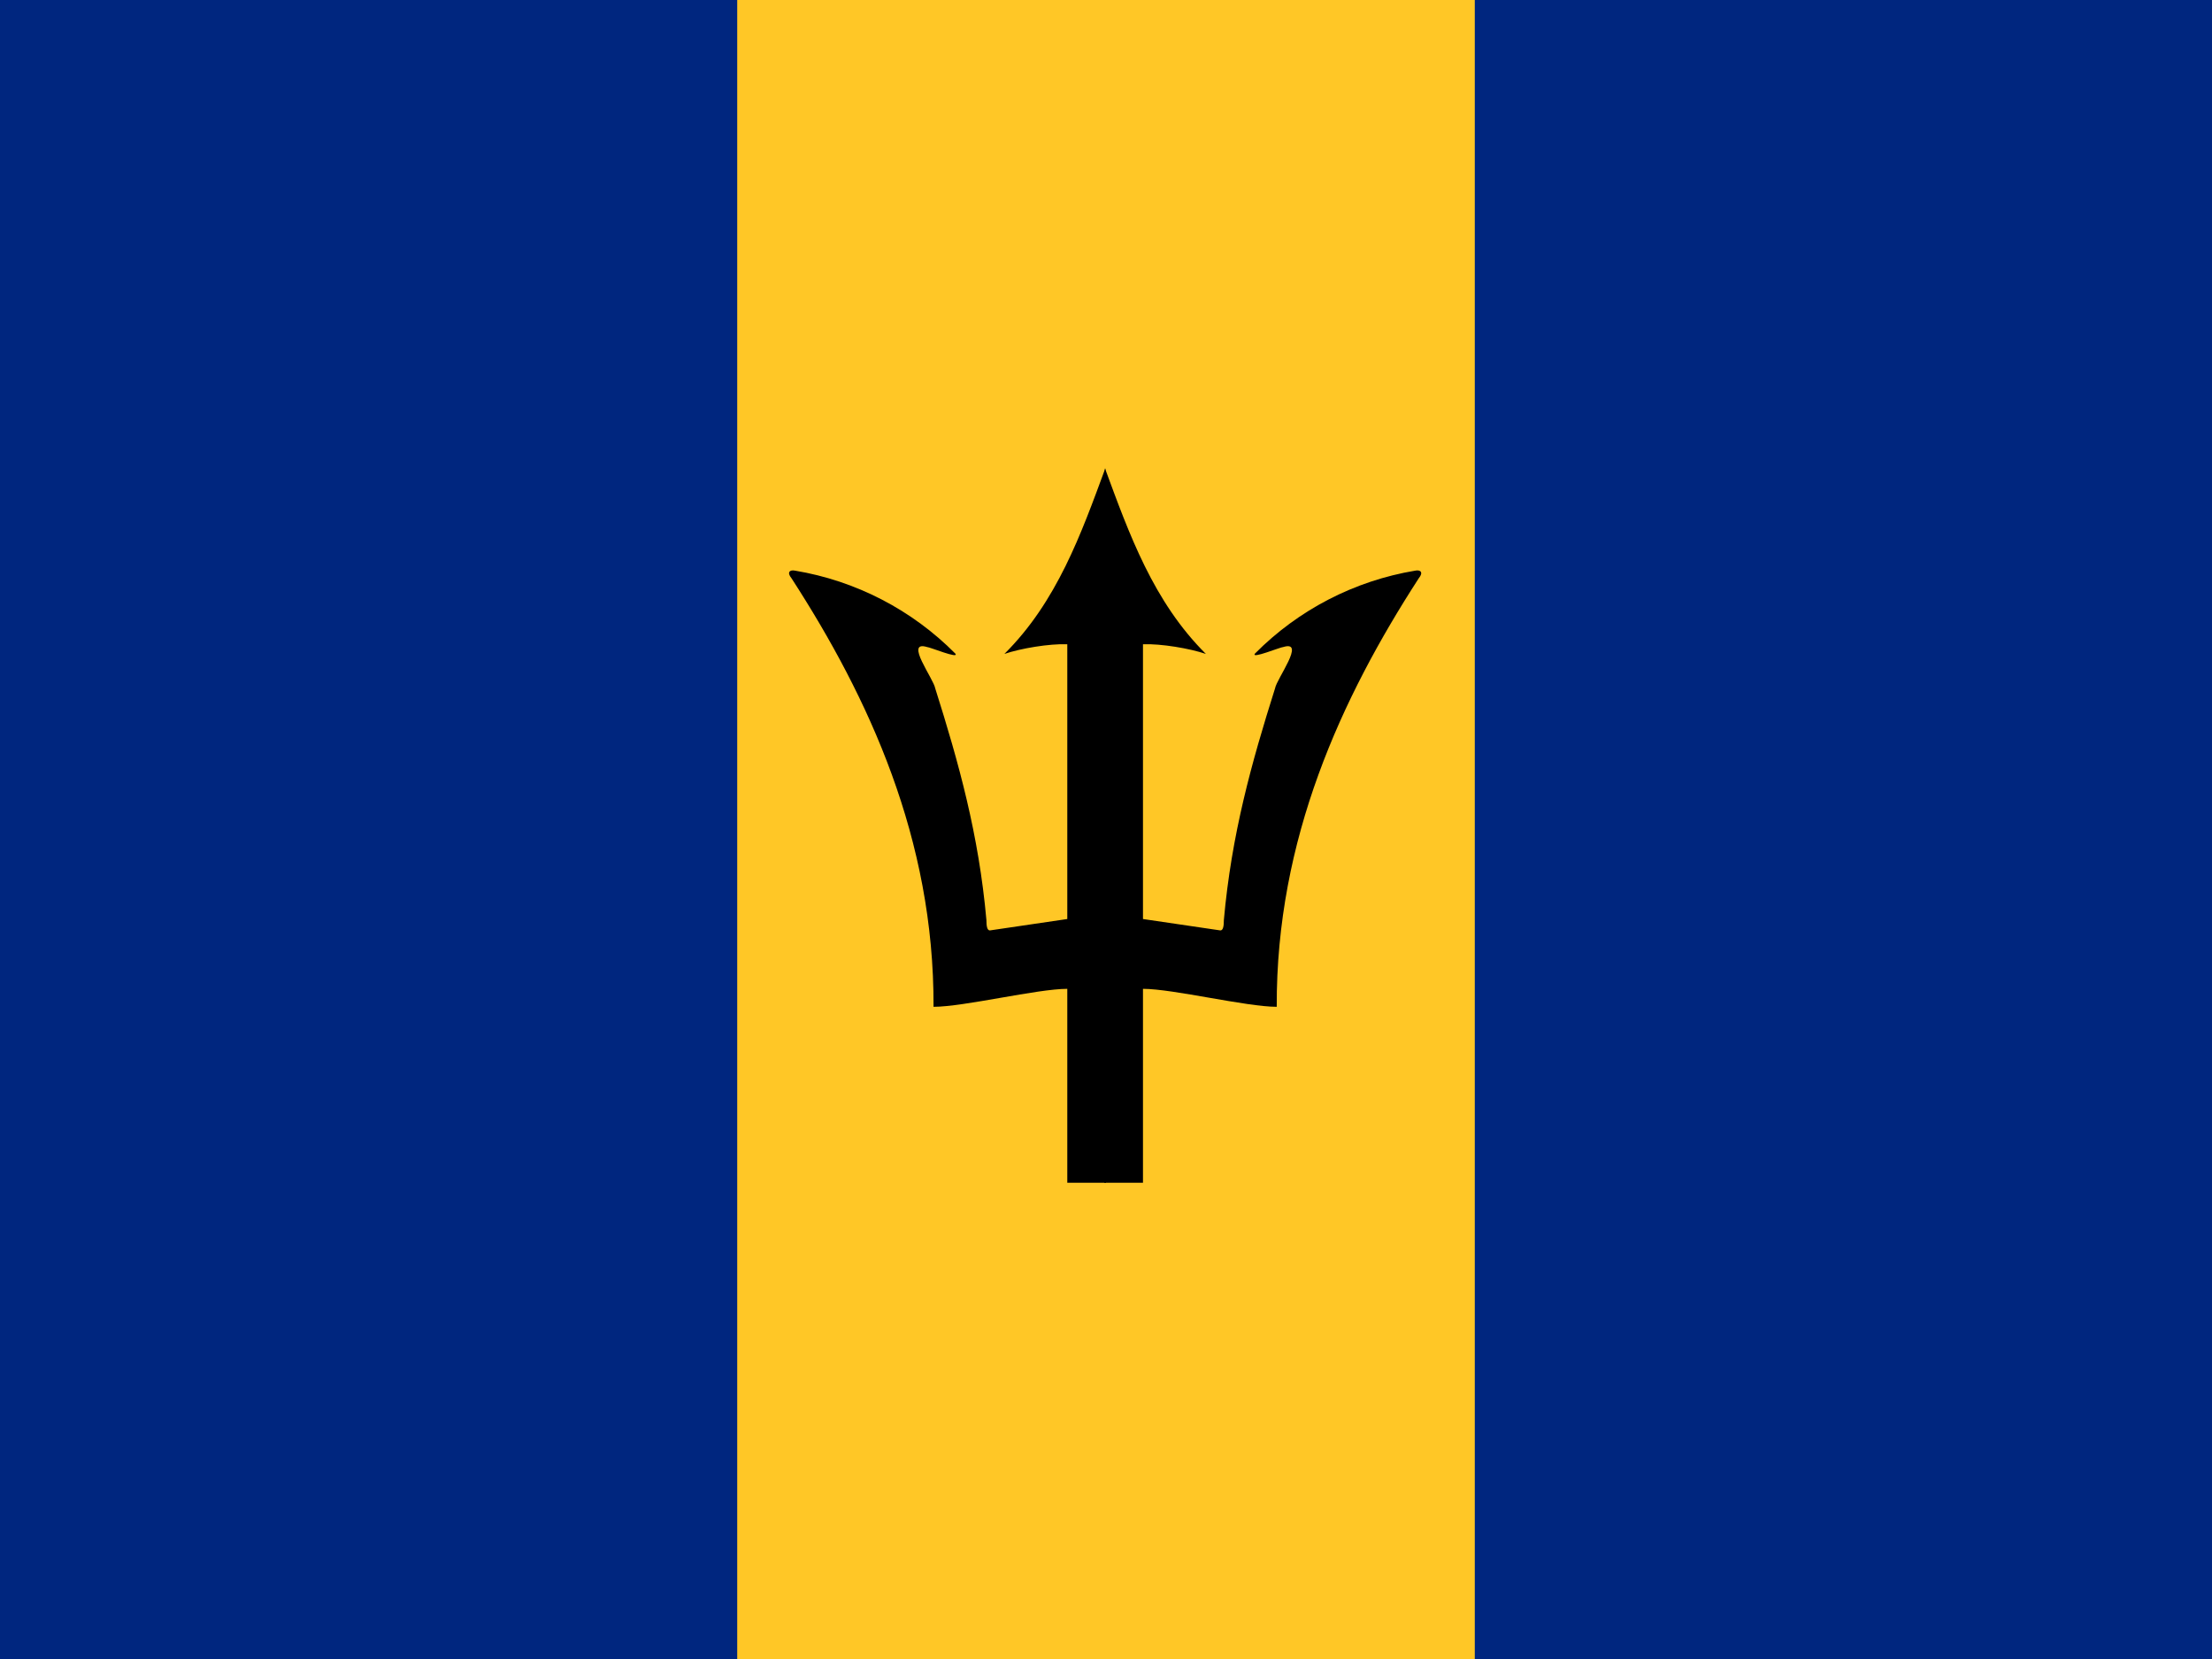
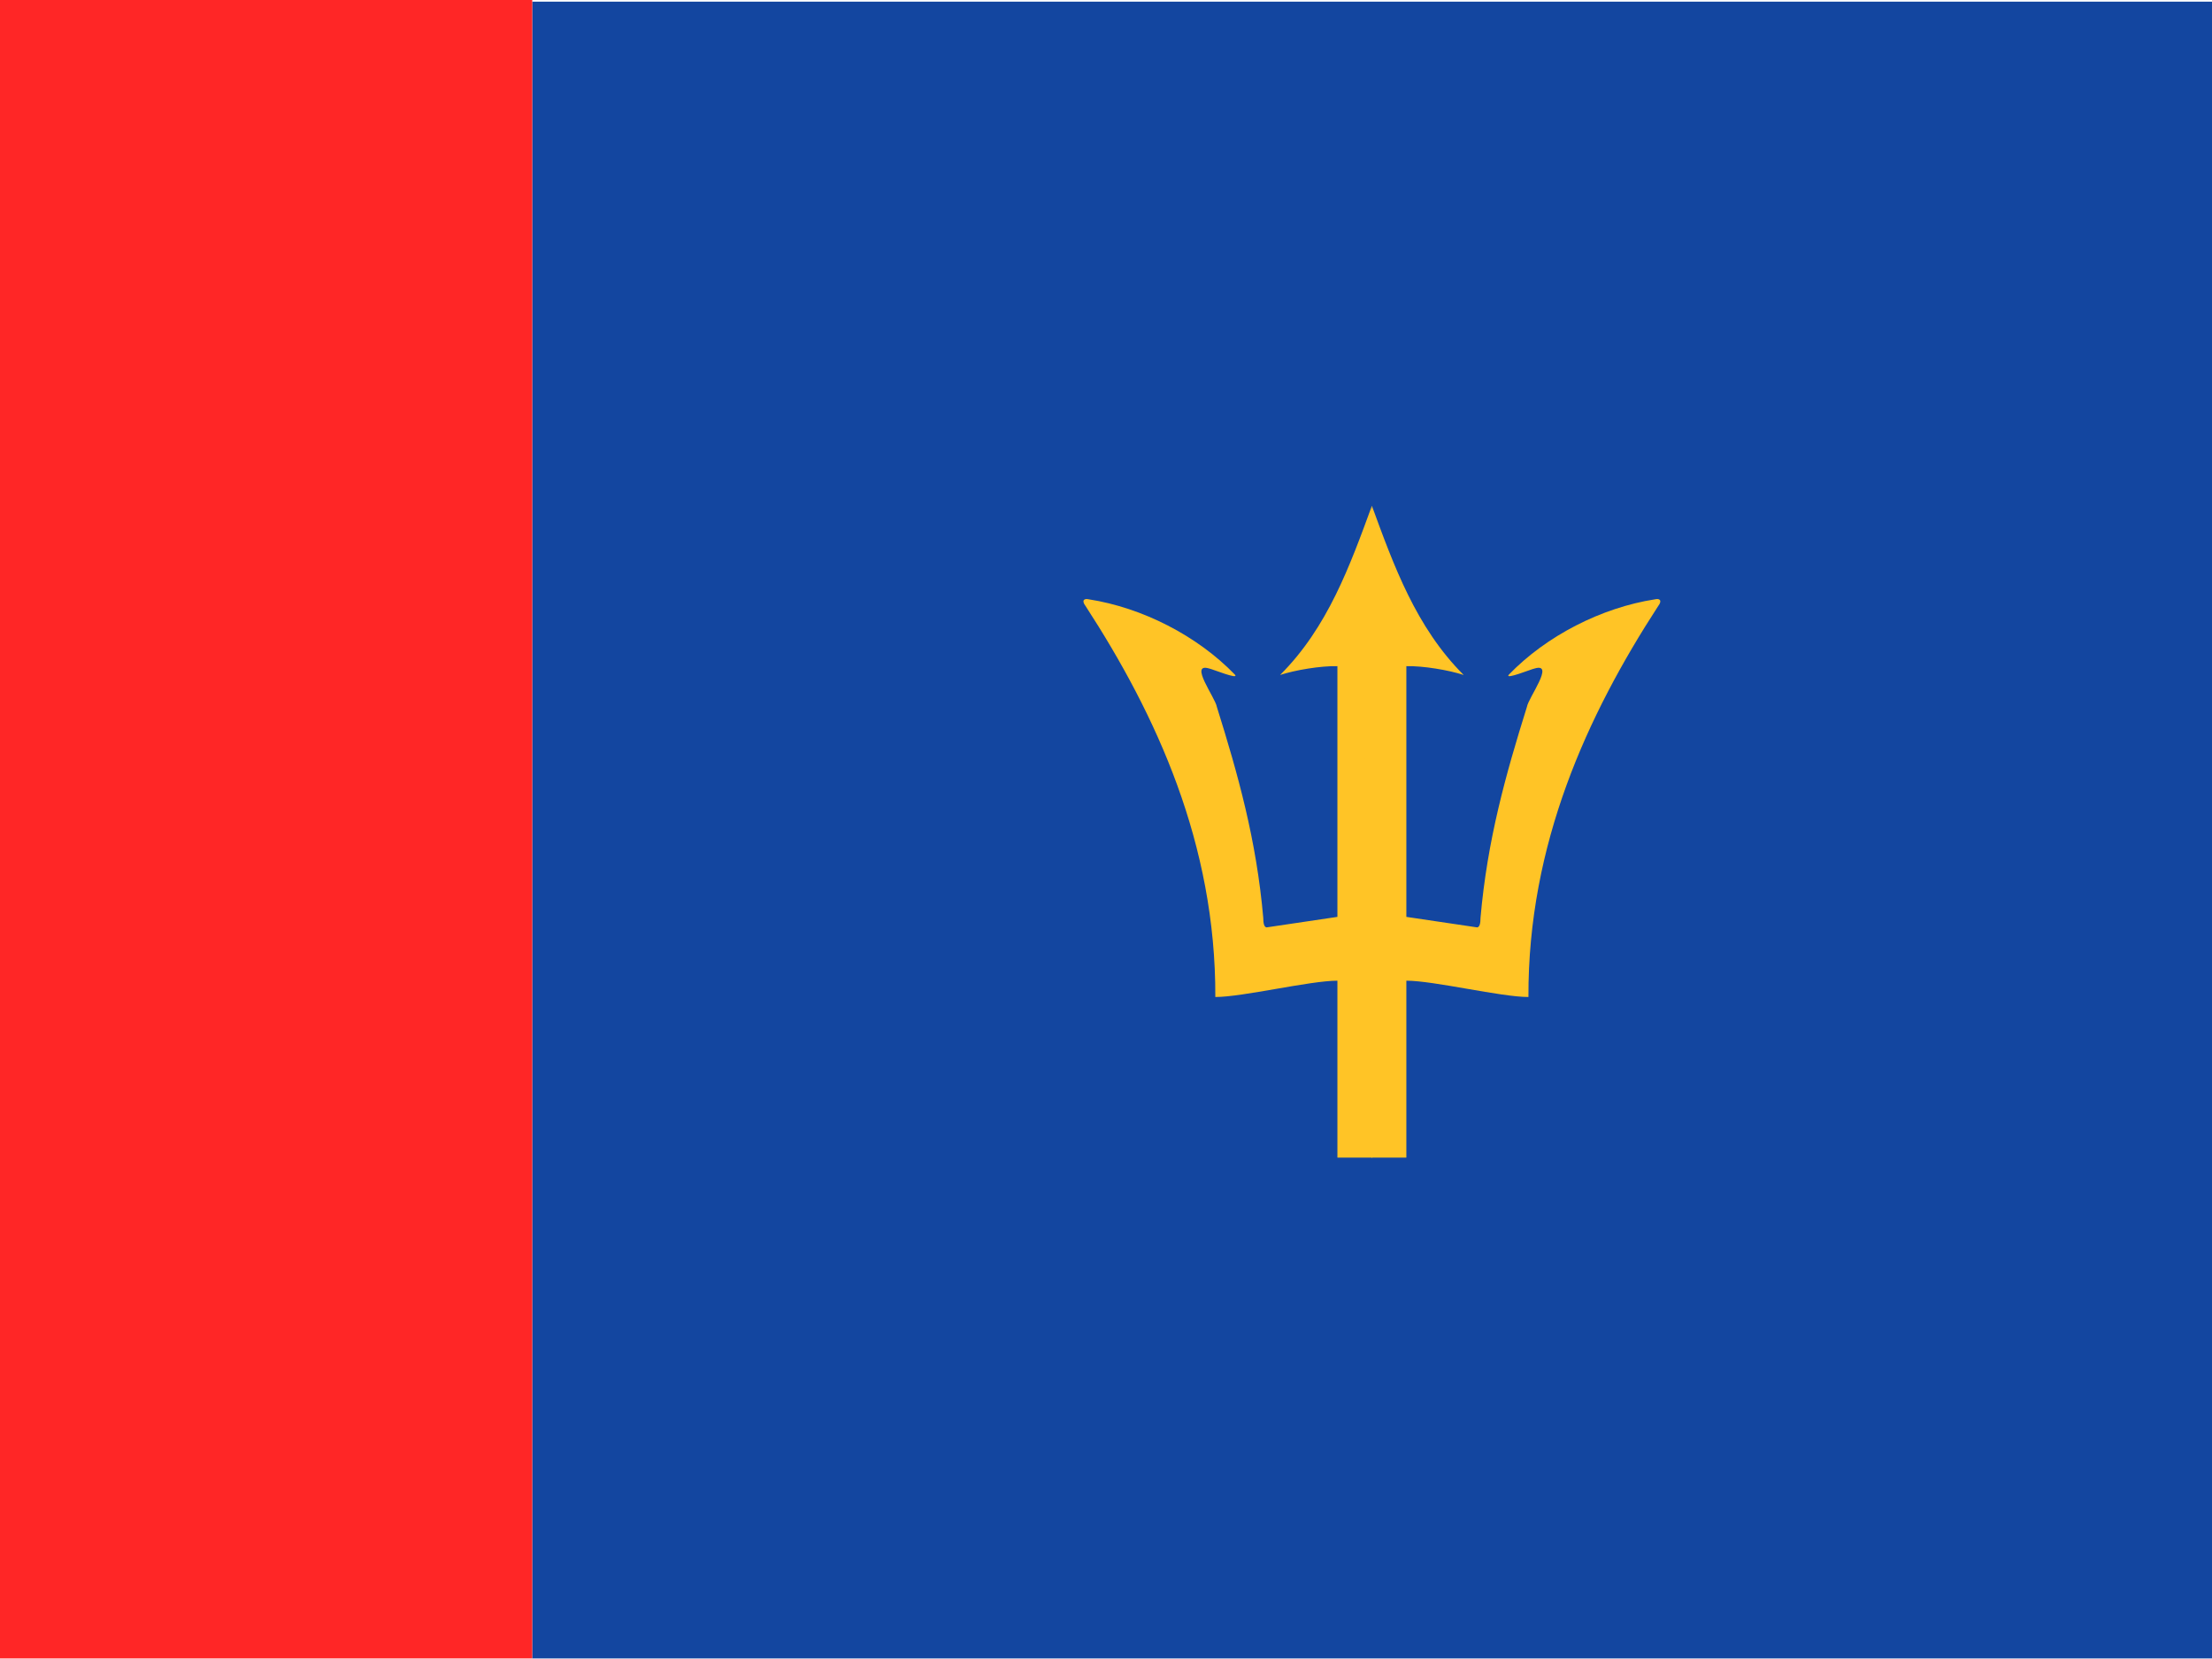
- <svg xmlns="http://www.w3.org/2000/svg" xmlns:xlink="http://www.w3.org/1999/xlink" id="flag-icons-bb" viewBox="0 0 640 480">
-   <path fill="#00267f" d="M0 0h640v480H0z" />
-   <path fill="#ffc726" d="M213.3 0h213.4v480H213.3z" />
-   <path id="bb-a" d="M319.8 135.5c-7 19-14 38.6-29.2 53.7 4.7-1.6 13-3 18.2-2.8v79.5l-22.4 3.3c-.8 0-1-1.3-1-3-2.2-24.7-8-45.5-14.8-67-.5-2.9-9-14-2.4-12 .8 0 9.5 3.6 8.2 1.9a85 85 0 0 0-46.4-24c-1.5-.3-2.4.5-1 2.2 22.4 34.6 41.3 75.5 41.1 124 8.8 0 30-5.2 38.7-5.2v56.1H320l2.5-156.7z" />
-   <use xlink:href="#bb-a" width="100%" height="100%" transform="matrix(-1 0 0 1 639.5 0)" />
+ <svg xmlns="http://www.w3.org/2000/svg" width="400" height="300" viewBox="0 0 400 300">
+   <g id="FlagofBarbados-copy">
+     <path id="Path" fill="#1346a0" stroke="none" d="M 96.245 0.3 L 400 0.3 L 400 299.899 L 96.245 299.899 Z" />
+     <path id="path1" fill="#ff2626" stroke="none" visibility="hidden" d="M -0.022 0 L 96.365 0 L 96.365 299.899 L -0.022 299.899 Z" />
+     <path id="Path-copy-2" fill="#ffc726" stroke="none" visibility="hidden" d="M 192.753 0 L 289.14 0 L 289.14 299.899 L 192.753 299.899 Z" />
+     <path id="Path-copy-5" fill="#ff2626" stroke="none" d="M -0.142 0 L 96.245 0 L 96.245 299.899 L -0.142 299.899 Z" />
+     <g id="Group">
+       <path id="A" fill="#ffc426" stroke="none" d="M 248.08 91.469 C 244.127 102.249 240.098 113.469 231.477 122.059 C 234.153 121.177 238.836 120.387 241.846 120.463 L 241.846 165.801 L 229.045 167.701 C 228.589 167.656 228.437 166.941 228.437 165.968 C 227.205 151.889 223.876 140.061 220.044 127.822 C 219.77 126.149 214.92 119.763 218.661 120.889 C 219.117 120.949 224.119 122.987 223.328 122.014 C 216.517 114.959 206.558 109.881 196.889 108.376 C 196.037 108.163 195.536 108.589 196.296 109.577 C 209.128 129.327 219.862 152.634 219.77 180.29 C 224.757 180.29 236.844 177.34 241.846 177.34 L 241.846 209.329 L 248.156 209.329 L 249.6 119.992 Z" />
+       <path id="path2" fill="#ffc426" stroke="none" d="M 248.08 91.469 C 252.033 102.249 256.062 113.469 264.683 122.059 C 262.007 121.177 257.324 120.387 254.314 120.463 L 254.314 165.801 L 267.115 167.701 C 267.571 167.656 267.723 166.941 267.723 165.968 C 268.955 151.889 272.285 140.061 276.116 127.822 C 276.39 126.149 281.24 119.763 277.499 120.889 C 277.043 120.949 272.041 122.987 272.832 122.014 C 279.643 114.959 289.602 109.881 299.271 108.376 C 300.123 108.163 300.625 108.589 299.864 109.577 C 287.032 129.327 276.298 152.634 276.39 180.29 C 271.403 180.29 259.316 177.34 254.314 177.34 L 254.314 209.329 L 248.004 209.329 L 246.56 119.992 Z" />
+     </g>
+   </g>
</svg>
